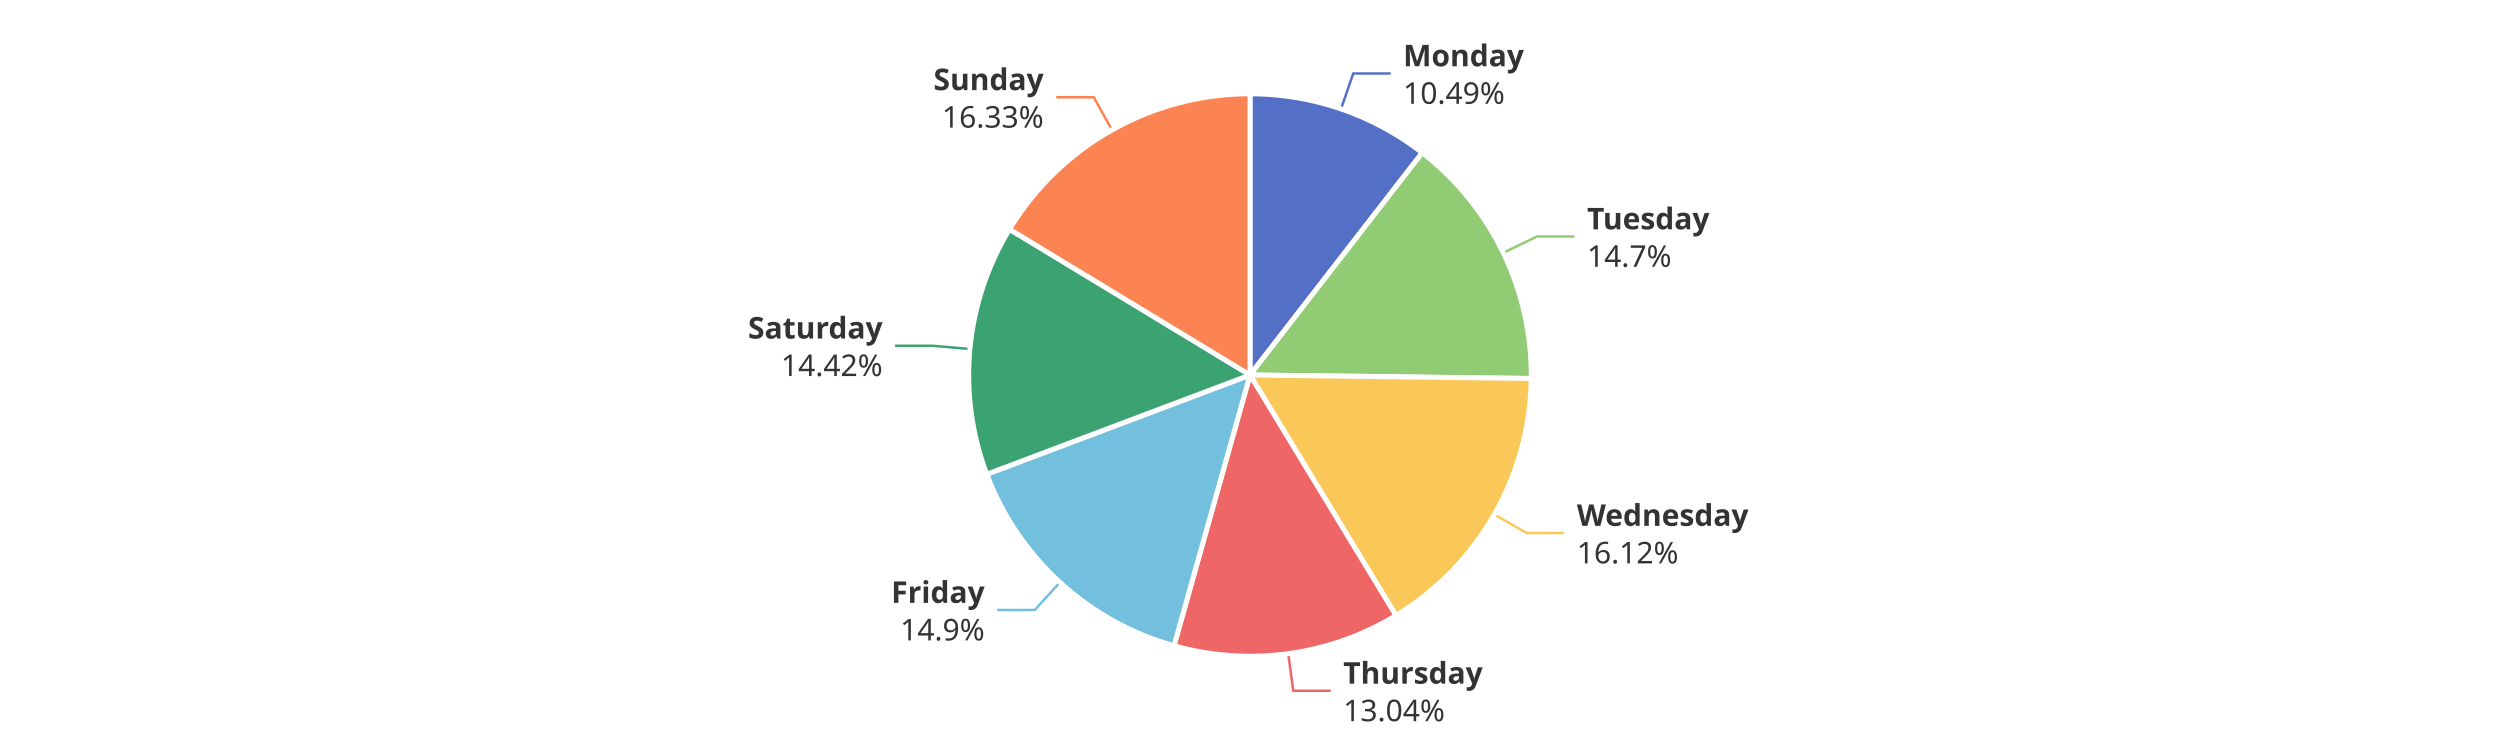
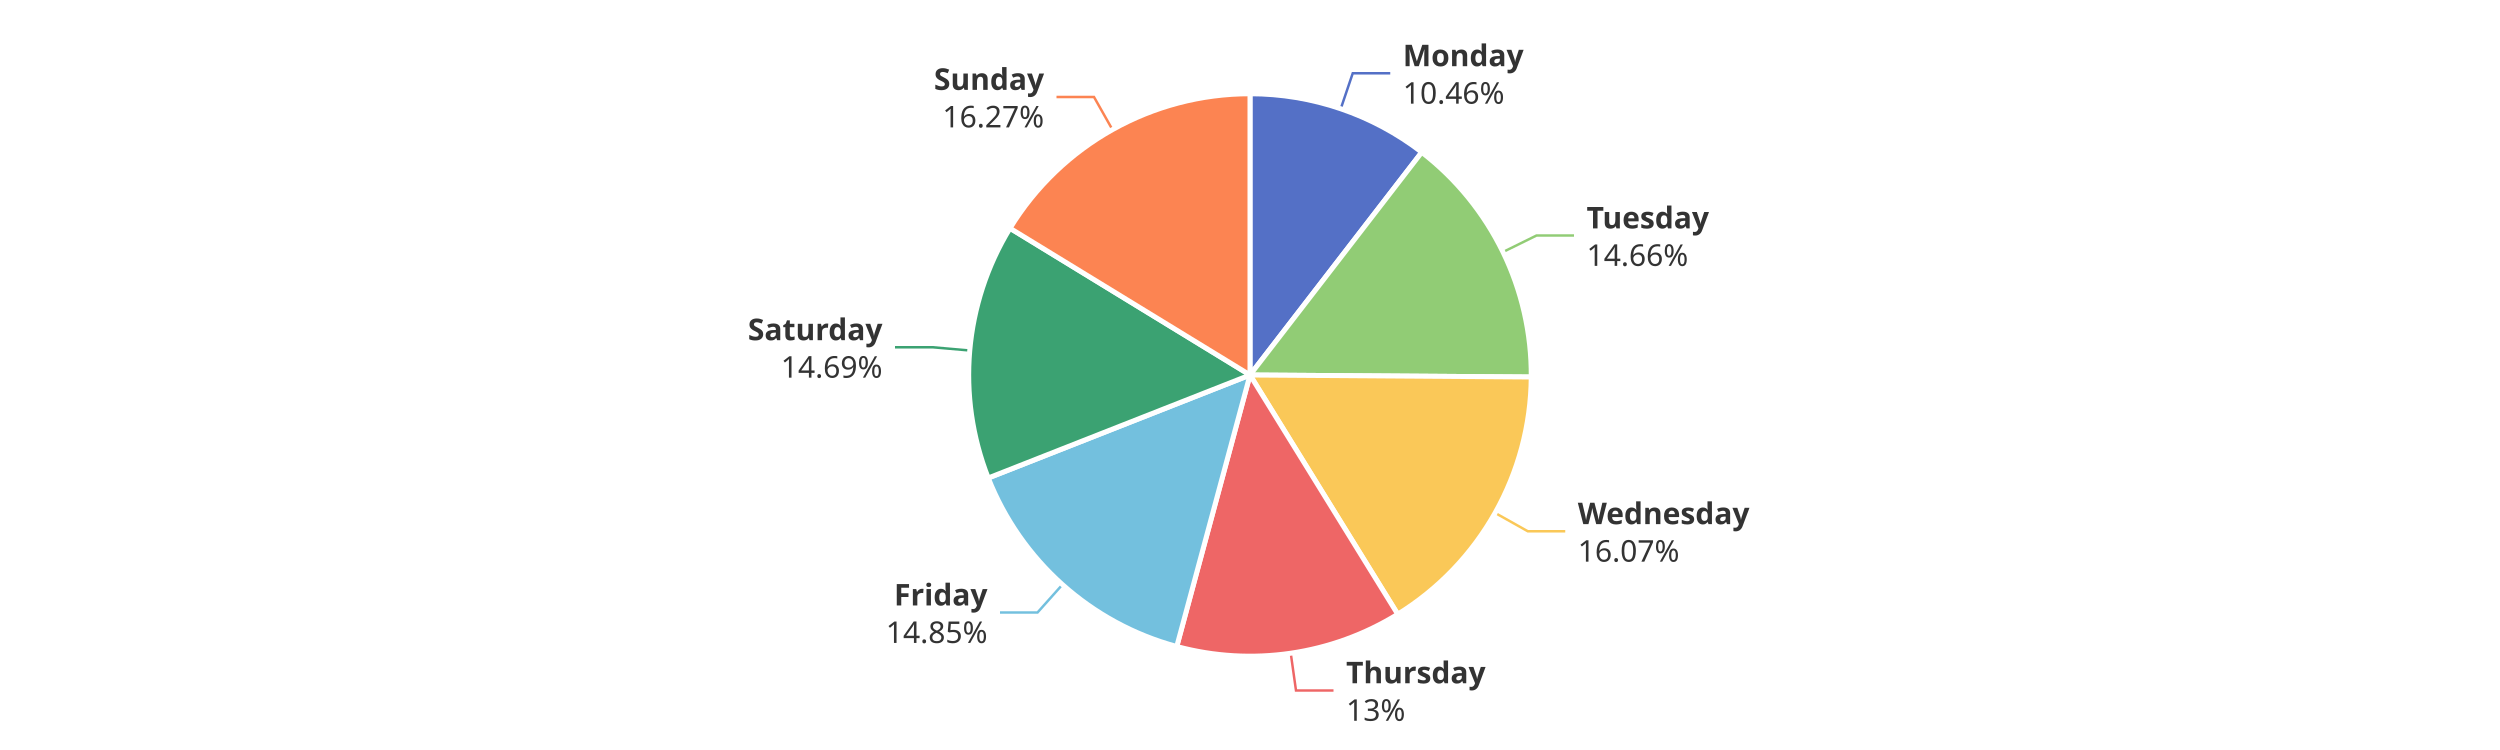
<svg xmlns="http://www.w3.org/2000/svg" width="1000" height="300" version="1.1" baseProfile="full" viewBox="0 0 1000 300">
  <rect width="1000" height="300" x="0" y="0" id="0" fill="#ffffff" />
-   <polyline points="536.4 43.6 541.3 29.4 556.3 29.4" fill="none" stroke="#5470c6" />
-   <polyline points="601.3 101.1 614.8 94.6 629.8 94.6" fill="none" stroke="#91cc75" />
-   <polyline points="597.7 205.8 610.7 213.2 625.7 213.2" fill="none" stroke="#fac858" />
-   <polyline points="515.3 261.5 517.3 276.3 532.3 276.3" fill="none" stroke="#ee6666" />
-   <polyline points="424 232.9 413.9 244 398.9 244" fill="none" stroke="#73c0de" />
-   <polyline points="388 139.6 373 138.3 358 138.3" fill="none" stroke="#3ba272" />
-   <polyline points="444.8 52 437.5 38.9 422.5 38.9" fill="none" stroke="#fc8452" />
-   <path d="M500 37.5A112.5 112.5 0 0 1 568.9 61.1L500 150Z" fill="#5470c6" stroke="#fff" stroke-width="2" stroke-linejoin="round" />
-   <path d="M568.9 61.1A112.5 112.5 0 0 1 612.5 151.4L500 150Z" fill="#91cc75" stroke="#fff" stroke-width="2" stroke-linejoin="round" />
-   <path d="M612.5 151.4A112.5 112.5 0 0 1 558.4 246.2L500 150Z" fill="#fac858" stroke="#fff" stroke-width="2" stroke-linejoin="round" />
-   <path d="M558.4 246.2A112.5 112.5 0 0 1 469.6 258.3L500 150Z" fill="#ee6666" stroke="#fff" stroke-width="2" stroke-linejoin="round" />
-   <path d="M469.6 258.3A112.5 112.5 0 0 1 394.7 189.7L500 150Z" fill="#73c0de" stroke="#fff" stroke-width="2" stroke-linejoin="round" />
-   <path d="M394.7 189.7A112.5 112.5 0 0 1 403.8 91.7L500 150Z" fill="#3ba272" stroke="#fff" stroke-width="2" stroke-linejoin="round" />
-   <path d="M403.8 91.7A112.5 112.5 0 0 1 500 37.5L500 150Z" fill="#fc8452" stroke="#fff" stroke-width="2" stroke-linejoin="round" />
-   <path d="M0 -15l42.8 0l0 30l-42.8 0Z" transform="translate(561.2655 29.3625)" fill="none" />
-   <text dominant-baseline="central" text-anchor="start" style="font-size:12px;font-family:sans-serif;font-weight:bold;" y="-7.5" transform="translate(561.2655 29.3625)" fill="#333" stroke="rgb(255,255,255)" stroke-width="2" paint-order="stroke" stroke-miterlimit="2">Monday</text>
-   <text dominant-baseline="central" text-anchor="start" style="font-size:12px;font-family:sans-serif;" y="7.5" transform="translate(561.2655 29.3625)" fill="#333" stroke="rgb(255,255,255)" stroke-width="2" paint-order="stroke" stroke-miterlimit="2">10.49%</text>
-   <path d="M0 -15l46.2 0l0 30l-46.2 0Z" transform="translate(634.8201 94.569)" fill="none" />
-   <text dominant-baseline="central" text-anchor="start" style="font-size:12px;font-family:sans-serif;font-weight:bold;" y="-7.5" transform="translate(634.8201 94.569)" fill="#333" stroke="rgb(255,255,255)" stroke-width="2" paint-order="stroke" stroke-miterlimit="2">Tuesday</text>
-   <text dominant-baseline="central" text-anchor="start" style="font-size:12px;font-family:sans-serif;" y="7.5" transform="translate(634.8201 94.569)" fill="#333" stroke="rgb(255,255,255)" stroke-width="2" paint-order="stroke" stroke-miterlimit="2">14.7%</text>
-   <path d="M0 -15l63.6 0l0 30l-63.6 0Z" transform="translate(630.7373 213.1941)" fill="none" />
-   <text dominant-baseline="central" text-anchor="start" style="font-size:12px;font-family:sans-serif;font-weight:bold;" y="-7.5" transform="translate(630.7373 213.1941)" fill="#333" stroke="rgb(255,255,255)" stroke-width="2" paint-order="stroke" stroke-miterlimit="2">Wednesday</text>
-   <text dominant-baseline="central" text-anchor="start" style="font-size:12px;font-family:sans-serif;" y="7.5" transform="translate(630.7373 213.1941)" fill="#333" stroke="rgb(255,255,255)" stroke-width="2" paint-order="stroke" stroke-miterlimit="2">16.12%</text>
-   <path d="M0 -15l50.2 0l0 30l-50.2 0Z" transform="translate(537.2922 276.3219)" fill="none" />
-   <text dominant-baseline="central" text-anchor="start" style="font-size:12px;font-family:sans-serif;font-weight:bold;" y="-7.5" transform="translate(537.2922 276.3219)" fill="#333" stroke="rgb(255,255,255)" stroke-width="2" paint-order="stroke" stroke-miterlimit="2">Thursday</text>
-   <text dominant-baseline="central" text-anchor="start" style="font-size:12px;font-family:sans-serif;" y="7.5" transform="translate(537.2922 276.3219)" fill="#333" stroke="rgb(255,255,255)" stroke-width="2" paint-order="stroke" stroke-miterlimit="2">13.04%</text>
-   <path d="M-34.2 -15l34.2 0l0 30l-34.2 0Z" transform="translate(393.8586 243.9995)" fill="none" />
-   <text dominant-baseline="central" text-anchor="end" style="font-size:12px;font-family:sans-serif;font-weight:bold;" y="-7.5" transform="translate(393.8586 243.9995)" fill="#333" stroke="rgb(255,255,255)" stroke-width="2" paint-order="stroke" stroke-miterlimit="2">Friday</text>
-   <text dominant-baseline="central" text-anchor="end" style="font-size:12px;font-family:sans-serif;" y="7.5" transform="translate(393.8586 243.9995)" fill="#333" stroke="rgb(255,255,255)" stroke-width="2" paint-order="stroke" stroke-miterlimit="2">14.9%</text>
-   <path d="M-48.2 -15l48.2 0l0 30l-48.2 0Z" transform="translate(353.0417 138.2592)" fill="none" />
-   <text dominant-baseline="central" text-anchor="end" style="font-size:12px;font-family:sans-serif;font-weight:bold;" y="-7.5" transform="translate(353.0417 138.2592)" fill="#333" stroke="rgb(255,255,255)" stroke-width="2" paint-order="stroke" stroke-miterlimit="2">Saturday</text>
-   <text dominant-baseline="central" text-anchor="end" style="font-size:12px;font-family:sans-serif;" y="7.5" transform="translate(353.0417 138.2592)" fill="#333" stroke="rgb(255,255,255)" stroke-width="2" paint-order="stroke" stroke-miterlimit="2">14.42%</text>
-   <path d="M-40.9 -15l40.9 0l0 30l-40.9 0Z" transform="translate(417.4506 38.8972)" fill="none" />
-   <text dominant-baseline="central" text-anchor="end" style="font-size:12px;font-family:sans-serif;font-weight:bold;" y="-7.5" transform="translate(417.4506 38.8972)" fill="#333" stroke="rgb(255,255,255)" stroke-width="2" paint-order="stroke" stroke-miterlimit="2">Sunday</text>
-   <text dominant-baseline="central" text-anchor="end" style="font-size:12px;font-family:sans-serif;" y="7.5" transform="translate(417.4506 38.8972)" fill="#333" stroke="rgb(255,255,255)" stroke-width="2" paint-order="stroke" stroke-miterlimit="2">16.33%</text>
+   <polyline points="536.3 43.5 541.1 29.3 556.1 29.3" fill="none" stroke="#5470c6" />
+   <polyline points="601.2 100.8 614.6 94.2 629.6 94.2" fill="none" stroke="#91cc75" />
+   <polyline points="598.1 205.2 611.1 212.5 626.1 212.5" fill="none" stroke="#fac858" />
+   <polyline points="516.3 261.3 518.4 276.2 533.4 276.2" fill="none" stroke="#ee6666" />
+   <polyline points="425 233.8 415 245 400 245" fill="none" stroke="#73c0de" />
+   <polyline points="387.9 140.2 373 138.9 358 138.9" fill="none" stroke="#3ba272" />
+   <polyline points="445 51.9 437.6 38.8 422.6 38.8" fill="none" stroke="#fc8452" />
+   <path d="M500 37.5A112.5 112.5 0 0 1 568.7 60.9L500 150Z" fill="#5470c6" stroke="#fff" stroke-width="2" stroke-linejoin="round" />
+   <path d="M568.7 60.9A112.5 112.5 0 0 1 612.5 150.8L500 150Z" fill="#91cc75" stroke="#fff" stroke-width="2" stroke-linejoin="round" />
+   <path d="M612.5 150.8A112.5 112.5 0 0 1 559.1 245.7L500 150Z" fill="#fac858" stroke="#fff" stroke-width="2" stroke-linejoin="round" />
+   <path d="M559.1 245.7A112.5 112.5 0 0 1 470.7 258.6L500 150Z" fill="#ee6666" stroke="#fff" stroke-width="2" stroke-linejoin="round" />
+   <path d="M470.7 258.6A112.5 112.5 0 0 1 395.3 191.2L500 150Z" fill="#73c0de" stroke="#fff" stroke-width="2" stroke-linejoin="round" />
+   <path d="M395.3 191.2A112.5 112.5 0 0 1 404 91.3L500 150Z" fill="#3ba272" stroke="#fff" stroke-width="2" stroke-linejoin="round" />
+   <path d="M404 91.3A112.5 112.5 0 0 1 500 37.5L500 150Z" fill="#fc8452" stroke="#fff" stroke-width="2" stroke-linejoin="round" />
+   <path d="M0 -15l42.8 0l0 30l-42.8 0Z" transform="translate(561.1479 29.3223)" fill="none" />
+   <text dominant-baseline="central" text-anchor="start" style="font-size:12px;font-family:sans-serif;font-weight:bold;" y="-7.5" transform="translate(561.1479 29.3223)" fill="#333" stroke="rgb(255,255,255)" stroke-width="2" paint-order="stroke" stroke-miterlimit="2">Monday</text>
+   <text dominant-baseline="central" text-anchor="start" style="font-size:12px;font-family:sans-serif;" y="7.5" transform="translate(561.1479 29.3223)" fill="#333" stroke="rgb(255,255,255)" stroke-width="2" paint-order="stroke" stroke-miterlimit="2">10.46%</text>
+   <path d="M0 -15l46.2 0l0 30l-46.2 0Z" transform="translate(634.6391 94.1957)" fill="none" />
+   <text dominant-baseline="central" text-anchor="start" style="font-size:12px;font-family:sans-serif;font-weight:bold;" y="-7.5" transform="translate(634.6391 94.1957)" fill="#333" stroke="rgb(255,255,255)" stroke-width="2" paint-order="stroke" stroke-miterlimit="2">Tuesday</text>
+   <text dominant-baseline="central" text-anchor="start" style="font-size:12px;font-family:sans-serif;" y="7.5" transform="translate(634.6391 94.1957)" fill="#333" stroke="rgb(255,255,255)" stroke-width="2" paint-order="stroke" stroke-miterlimit="2">14.66%</text>
+   <path d="M0 -15l63.6 0l0 30l-63.6 0Z" transform="translate(631.1256 212.5088)" fill="none" />
+   <text dominant-baseline="central" text-anchor="start" style="font-size:12px;font-family:sans-serif;font-weight:bold;" y="-7.5" transform="translate(631.1256 212.5088)" fill="#333" stroke="rgb(255,255,255)" stroke-width="2" paint-order="stroke" stroke-miterlimit="2">Wednesday</text>
+   <text dominant-baseline="central" text-anchor="start" style="font-size:12px;font-family:sans-serif;" y="7.5" transform="translate(631.1256 212.5088)" fill="#333" stroke="rgb(255,255,255)" stroke-width="2" paint-order="stroke" stroke-miterlimit="2">16.07%</text>
+   <path d="M0 -15l50.2 0l0 30l-50.2 0Z" transform="translate(538.4406 276.1594)" fill="none" />
+   <text dominant-baseline="central" text-anchor="start" style="font-size:12px;font-family:sans-serif;font-weight:bold;" y="-7.5" transform="translate(538.4406 276.1594)" fill="#333" stroke="rgb(255,255,255)" stroke-width="2" paint-order="stroke" stroke-miterlimit="2">Thursday</text>
+   <text dominant-baseline="central" text-anchor="start" style="font-size:12px;font-family:sans-serif;" y="7.5" transform="translate(538.4406 276.1594)" fill="#333" stroke="rgb(255,255,255)" stroke-width="2" paint-order="stroke" stroke-miterlimit="2">13%</text>
+   <path d="M-40.9 -15l40.9 0l0 30l-40.9 0Z" transform="translate(394.9939 245.0274)" fill="none" />
+   <text dominant-baseline="central" text-anchor="end" style="font-size:12px;font-family:sans-serif;font-weight:bold;" y="-7.5" transform="translate(394.9939 245.0274)" fill="#333" stroke="rgb(255,255,255)" stroke-width="2" paint-order="stroke" stroke-miterlimit="2">Friday</text>
+   <text dominant-baseline="central" text-anchor="end" style="font-size:12px;font-family:sans-serif;" y="7.5" transform="translate(394.9939 245.0274)" fill="#333" stroke="rgb(255,255,255)" stroke-width="2" paint-order="stroke" stroke-miterlimit="2">14.85%</text>
+   <path d="M-48.2 -15l48.2 0l0 30l-48.2 0Z" transform="translate(352.9825 138.9187)" fill="none" />
+   <text dominant-baseline="central" text-anchor="end" style="font-size:12px;font-family:sans-serif;font-weight:bold;" y="-7.5" transform="translate(352.9825 138.9187)" fill="#333" stroke="rgb(255,255,255)" stroke-width="2" paint-order="stroke" stroke-miterlimit="2">Saturday</text>
+   <text dominant-baseline="central" text-anchor="end" style="font-size:12px;font-family:sans-serif;" y="7.5" transform="translate(352.9825 138.9187)" fill="#333" stroke="rgb(255,255,255)" stroke-width="2" paint-order="stroke" stroke-miterlimit="2">14.69%</text>
+   <path d="M-40.9 -15l40.9 0l0 30l-40.9 0Z" transform="translate(417.6309 38.7959)" fill="none" />
+   <text dominant-baseline="central" text-anchor="end" style="font-size:12px;font-family:sans-serif;font-weight:bold;" y="-7.5" transform="translate(417.6309 38.7959)" fill="#333" stroke="rgb(255,255,255)" stroke-width="2" paint-order="stroke" stroke-miterlimit="2">Sunday</text>
+   <text dominant-baseline="central" text-anchor="end" style="font-size:12px;font-family:sans-serif;" y="7.5" transform="translate(417.6309 38.7959)" fill="#333" stroke="rgb(255,255,255)" stroke-width="2" paint-order="stroke" stroke-miterlimit="2">16.27%</text>
</svg>
